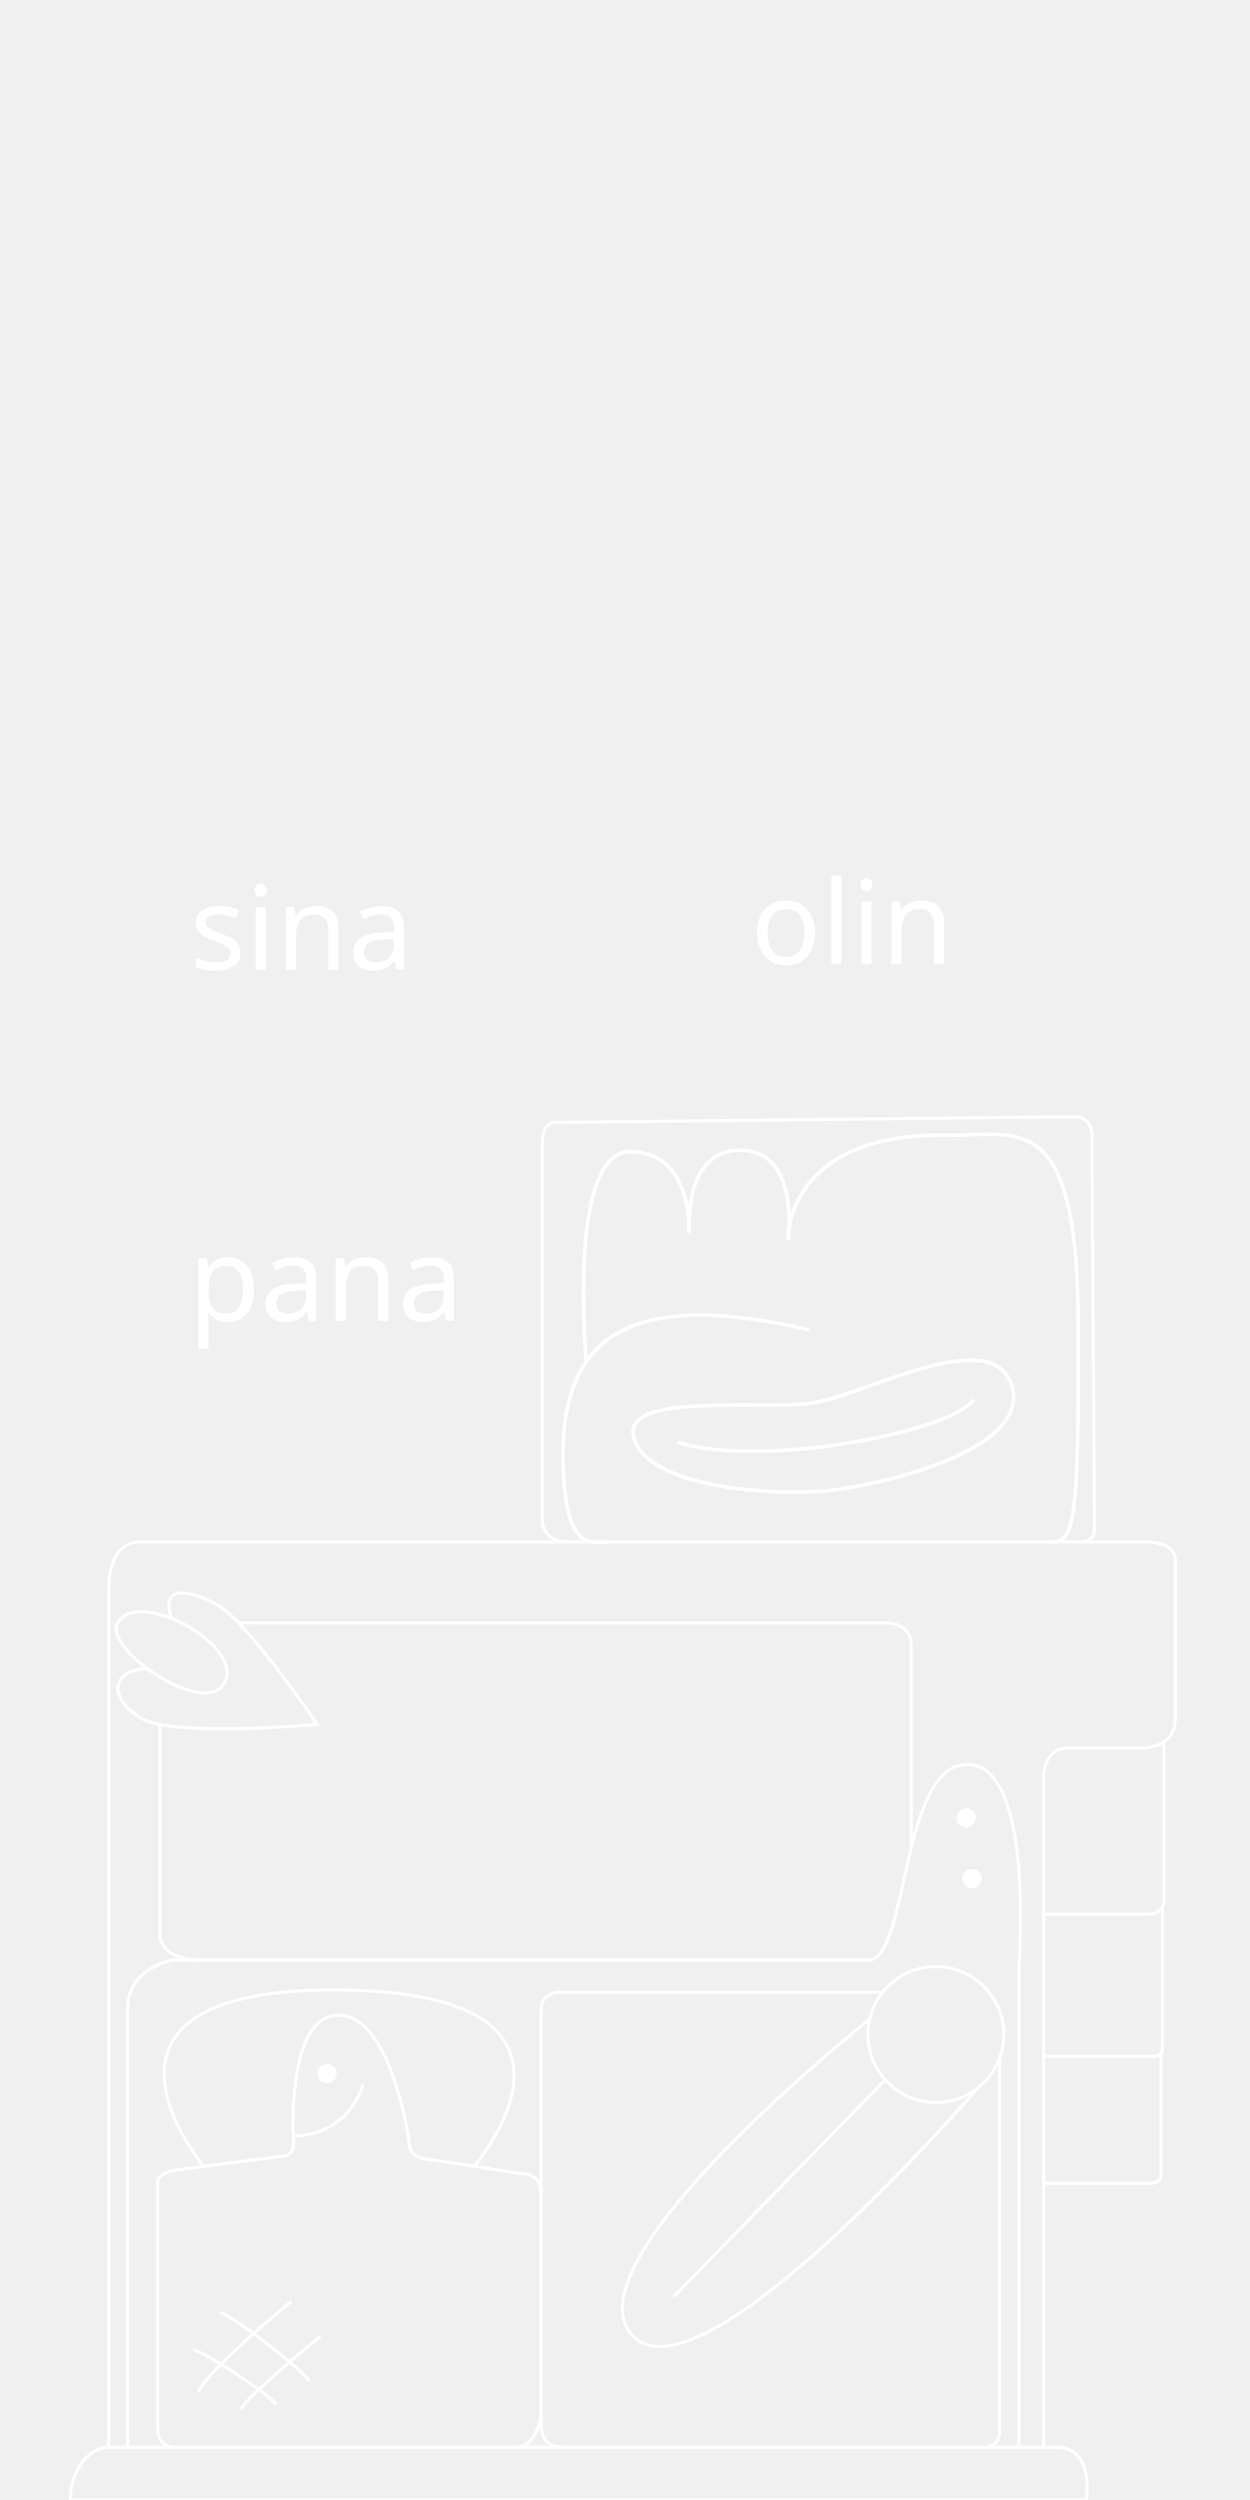
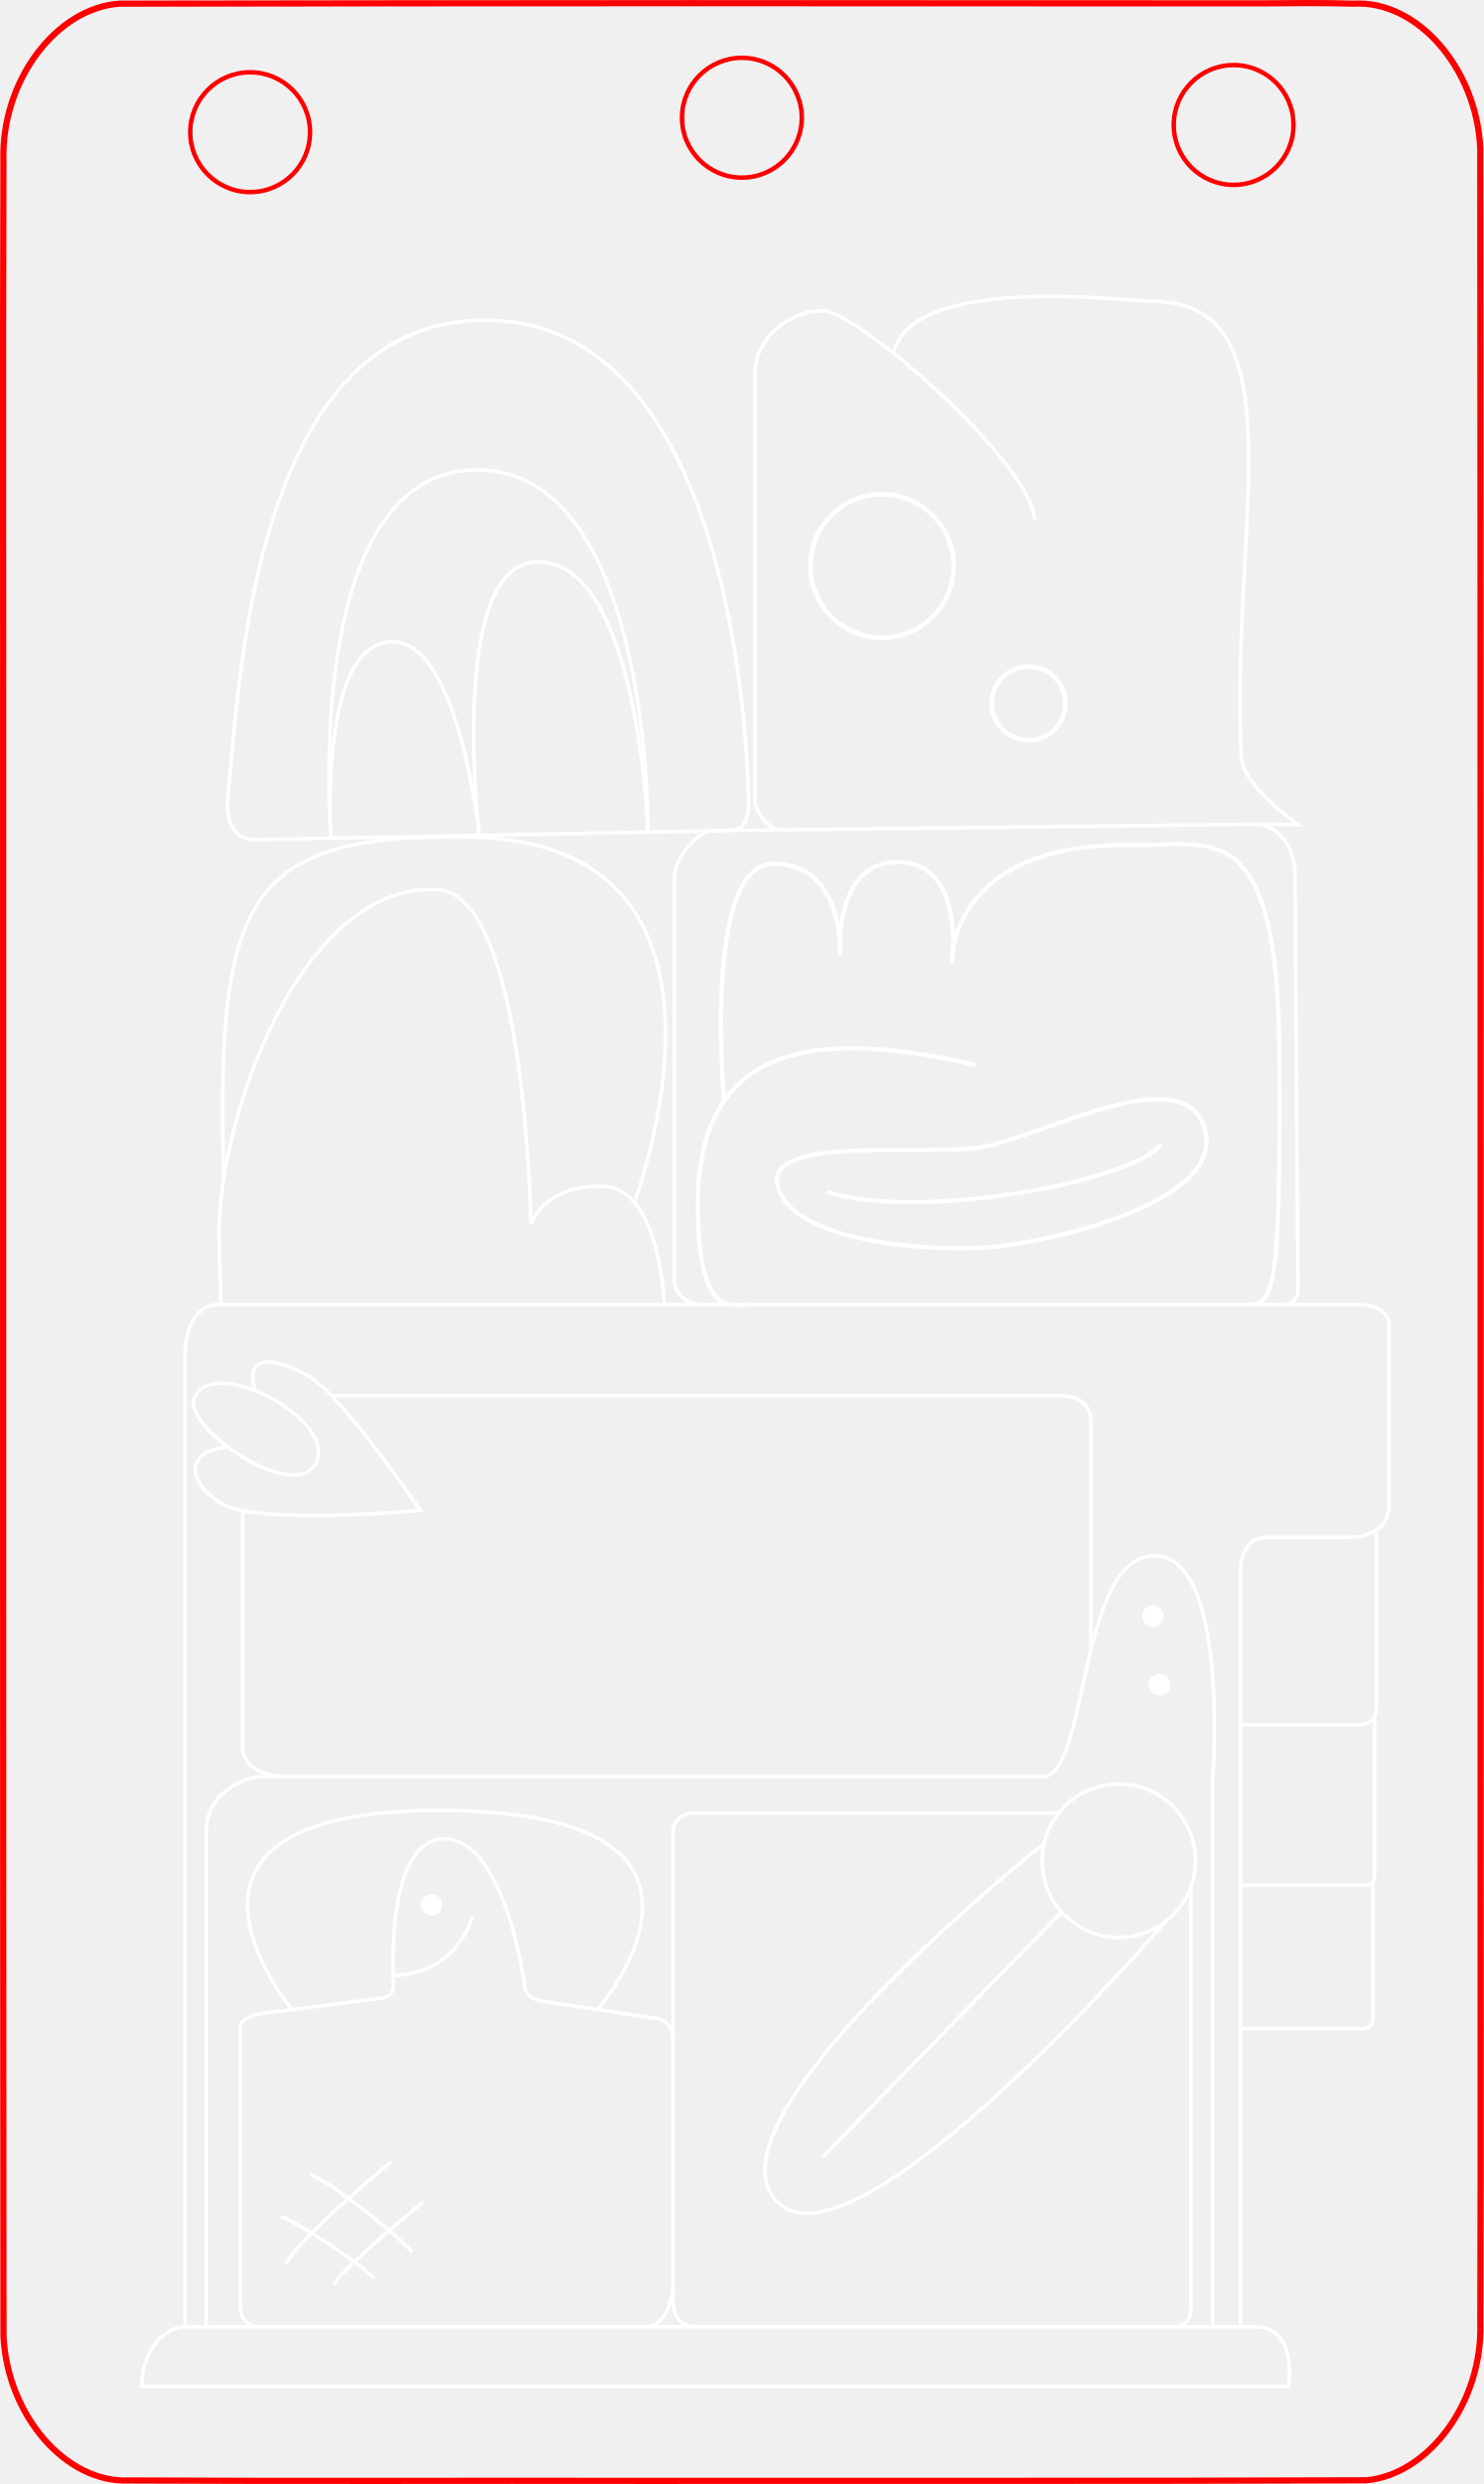
- <svg xmlns="http://www.w3.org/2000/svg" width="400" height="800" viewBox="0 0 105.833 211.667" version="1.1" id="svg17165">
+ <svg xmlns="http://www.w3.org/2000/svg" width="268.935" height="450.099" viewBox="0 0 71.156 119.089" version="1.1" id="svg17165">
  <defs id="defs17162" />
-   <g id="layer1">
-     <path style="font-variation-settings:normal;opacity:1;vector-effect:none;fill:none;fill-opacity:1;stroke:#ffffff;stroke-width:0.265px;stroke-linecap:butt;stroke-linejoin:miter;stroke-miterlimit:4;stroke-dasharray:none;stroke-dashoffset:0;stroke-opacity:1;-inkscape-stroke:none;stop-color:#000000;stop-opacity:1" d="m 5.952,211.667 c 0,-2.623 1.682,-4.47 3.254,-4.47 H 89.396 c 3.353,0 2.564,4.47 2.564,4.47 z" id="path17263" />
-     <path style="font-variation-settings:normal;opacity:1;vector-effect:none;fill:none;fill-opacity:1;stroke:#ffffff;stroke-width:0.265px;stroke-linecap:butt;stroke-linejoin:miter;stroke-miterlimit:4;stroke-dasharray:none;stroke-dashoffset:0;stroke-opacity:1;-inkscape-stroke:none;stop-color:#000000;stop-opacity:1" d="m 47.556,207.197 c -1.952,0 -1.743,-2.067 -1.743,-2.067 V 170.128 c 0,-1.394 1.447,-1.447 1.447,-1.447 h 27.47" id="path17863" />
-     <circle style="fill:none;fill-rule:evenodd;stroke:#ffffff;stroke-width:0.265;stroke-linecap:round;paint-order:stroke fill markers;stop-color:#000000" id="path17912" cx="79.237" cy="172.255" r="5.752" />
-     <path style="font-variation-settings:normal;opacity:1;vector-effect:none;fill:none;fill-opacity:1;stroke:#ffffff;stroke-width:0.265px;stroke-linecap:butt;stroke-linejoin:miter;stroke-miterlimit:4;stroke-dasharray:none;stroke-dashoffset:0;stroke-opacity:1;-inkscape-stroke:none;stop-color:#000000;stop-opacity:1" d="m 73.634,170.951 c 0,0 -25.878,20.513 -20.091,26.788 5.787,6.275 29.23,-20.948 29.23,-20.948" id="path18027" />
-     <path style="font-variation-settings:normal;opacity:1;vector-effect:none;fill:none;fill-opacity:1;stroke:#ffffff;stroke-width:0.265px;stroke-linecap:butt;stroke-linejoin:miter;stroke-miterlimit:4;stroke-dasharray:none;stroke-dashoffset:0;stroke-opacity:1;-inkscape-stroke:none;stop-color:#000000;stop-opacity:1" d="m 74.947,176.087 -17.917,18.376" id="path18029" />
-     <path style="font-variation-settings:normal;opacity:1;vector-effect:none;fill:none;fill-opacity:1;stroke:#ffffff;stroke-width:0.265px;stroke-linecap:butt;stroke-linejoin:miter;stroke-miterlimit:4;stroke-dasharray:none;stroke-dashoffset:0;stroke-opacity:1;-inkscape-stroke:none;stop-color:#000000;stop-opacity:1" d="m 84.63,174.256 v 31.669 c 0,1.109 -1.039,1.271 -1.039,1.271" id="path18092" />
-     <path style="font-variation-settings:normal;opacity:1;vector-effect:none;fill:none;fill-opacity:1;stroke:#ffffff;stroke-width:0.265px;stroke-linecap:butt;stroke-linejoin:miter;stroke-miterlimit:4;stroke-dasharray:none;stroke-dashoffset:0;stroke-opacity:1;-inkscape-stroke:none;stop-color:#000000;stop-opacity:1" d="m 43.717,207.197 c 1.824,0 2.096,-2.837 2.096,-2.837" id="path18505" />
-     <path style="font-variation-settings:normal;opacity:1;vector-effect:none;fill:none;fill-opacity:1;stroke:#ffffff;stroke-width:0.265px;stroke-linecap:butt;stroke-linejoin:miter;stroke-miterlimit:4;stroke-dasharray:none;stroke-dashoffset:0;stroke-opacity:1;-inkscape-stroke:none;stop-color:#000000;stop-opacity:1" d="m 45.813,185.675 c 0,-1.743 -1.643,-1.643 -1.643,-1.643 l -8.197,-1.257 c -1.447,-0.222 -1.325,-1.39 -1.325,-1.39 0,0 -1.464,-10.769 -5.996,-10.769 -4.532,0 -3.8,10.908 -3.8,10.908 0,1.15 -1.162,1.065 -1.162,1.065 l -8.658,1.114 c -1.383,0.178 -1.684,0.835 -1.684,0.835 v 21.063 c 0,1.551 1.307,1.596 1.307,1.596" id="path18518" />
-     <path style="font-variation-settings:normal;opacity:1;vector-effect:none;fill:none;fill-opacity:1;stroke:#ffffff;stroke-width:0.265px;stroke-linecap:butt;stroke-linejoin:miter;stroke-miterlimit:4;stroke-dasharray:none;stroke-dashoffset:0;stroke-opacity:1;-inkscape-stroke:none;stop-color:#000000;stop-opacity:1" d="m 24.823,180.868 c 4.892,-0.174 5.903,-4.364 5.903,-4.364" id="path19524" />
-     <circle style="fill:#ffffff;fill-rule:evenodd;stroke:none;stroke-width:0.265;stroke-linecap:round;paint-order:stroke fill markers;stop-color:#000000" id="path19641" cx="27.694" cy="175.567" r="0.813" />
-     <circle style="fill:#ffffff;fill-rule:evenodd;stroke:none;stroke-width:0.265;stroke-linecap:round;paint-order:stroke fill markers;stop-color:#000000" id="path19641-5" cx="81.803" cy="153.923" r="0.813" />
-     <circle style="fill:#ffffff;fill-rule:evenodd;stroke:none;stroke-width:0.265;stroke-linecap:round;paint-order:stroke fill markers;stop-color:#000000" id="path19641-2" cx="82.296" cy="159.051" r="0.813" />
-     <path style="font-variation-settings:normal;opacity:1;vector-effect:none;fill:none;fill-opacity:1;stroke:#ffffff;stroke-width:0.265px;stroke-linecap:butt;stroke-linejoin:miter;stroke-miterlimit:4;stroke-dasharray:none;stroke-dashoffset:0;stroke-opacity:1;-inkscape-stroke:none;stop-color:#000000;stop-opacity:1" d="m 17.248,183.417 c 0,0 -12.732,-15.133 11.475,-14.935 24.208,0.197 11.418,14.933 11.418,14.933" id="path19820" />
-     <path style="font-variation-settings:normal;opacity:1;vector-effect:none;fill:none;fill-opacity:1;stroke:#ffffff;stroke-width:0.265px;stroke-linecap:butt;stroke-linejoin:miter;stroke-miterlimit:4;stroke-dasharray:none;stroke-dashoffset:0;stroke-opacity:1;-inkscape-stroke:none;stop-color:#000000;stop-opacity:1" d="m 16.773,202.487 c 1.134,-2.12 7.888,-7.642 7.888,-7.642" id="path20425" />
-     <path style="font-variation-settings:normal;opacity:1;vector-effect:none;fill:none;fill-opacity:1;stroke:#ffffff;stroke-width:0.265px;stroke-linecap:butt;stroke-linejoin:miter;stroke-miterlimit:4;stroke-dasharray:none;stroke-dashoffset:0;stroke-opacity:1;-inkscape-stroke:none;stop-color:#000000;stop-opacity:1" d="m 20.372,204.015 c 0.69,-1.282 6.754,-6.212 6.754,-6.212" id="path20427" />
-     <path style="font-variation-settings:normal;opacity:1;vector-effect:none;fill:none;fill-opacity:1;stroke:#ffffff;stroke-width:0.265px;stroke-linecap:butt;stroke-linejoin:miter;stroke-miterlimit:4;stroke-dasharray:none;stroke-dashoffset:0;stroke-opacity:1;-inkscape-stroke:none;stop-color:#000000;stop-opacity:1" d="m 16.379,198.937 c 1.331,0.394 6.508,3.895 7.001,4.634" id="path20429" />
-     <path style="font-variation-settings:normal;opacity:1;vector-effect:none;fill:none;fill-opacity:1;stroke:#ffffff;stroke-width:0.265px;stroke-linecap:butt;stroke-linejoin:miter;stroke-miterlimit:4;stroke-dasharray:none;stroke-dashoffset:0;stroke-opacity:1;-inkscape-stroke:none;stop-color:#000000;stop-opacity:1" d="m 18.597,195.781 c 1.331,0.394 6.754,4.684 7.642,5.818" id="path20431" />
-     <path style="font-variation-settings:normal;opacity:1;vector-effect:none;fill:none;fill-opacity:1;stroke:#ffffff;stroke-width:0.265px;stroke-linecap:butt;stroke-linejoin:miter;stroke-miterlimit:4;stroke-dasharray:none;stroke-dashoffset:0;stroke-opacity:1;-inkscape-stroke:none;stop-color:#000000;stop-opacity:1" d="m 10.807,207.197 v -37.102 c 0,-3.55 3.846,-4.141 3.846,-4.141 h 58.868 c 3.451,0 2.662,-16.566 8.381,-16.566 5.719,0 4.365,16.96 4.365,16.96 v 40.849" id="path20679" />
-     <path style="font-variation-settings:normal;opacity:1;vector-effect:none;fill:none;fill-opacity:1;stroke:#ffffff;stroke-width:0.265px;stroke-linecap:butt;stroke-linejoin:miter;stroke-miterlimit:4;stroke-dasharray:none;stroke-dashoffset:0;stroke-opacity:1;-inkscape-stroke:none;stop-color:#000000;stop-opacity:1" d="m 17.077,165.953 c -3.521,0 -3.543,-2.046 -3.543,-2.046 v -17.902 m 6.661,-8.607 H 74.879 c 2.405,0 2.266,1.876 2.266,1.876 v 17.198" id="path20951" />
-     <path style="font-variation-settings:normal;opacity:1;vector-effect:none;fill:none;fill-opacity:1;stroke:#ffffff;stroke-width:0.265px;stroke-linecap:butt;stroke-linejoin:miter;stroke-miterlimit:4;stroke-dasharray:none;stroke-dashoffset:0;stroke-opacity:1;-inkscape-stroke:none;stop-color:#000000;stop-opacity:1" d="m 9.956,137.432 c 1.534,-3.039 10.602,1.711 9.098,4.957 -1.504,3.246 -10.328,-2.737 -9.098,-4.957 z" id="path21111" />
-     <path style="font-variation-settings:normal;opacity:1;vector-effect:none;fill:none;fill-opacity:1;stroke:#ffffff;stroke-width:0.265px;stroke-linecap:butt;stroke-linejoin:miter;stroke-miterlimit:4;stroke-dasharray:none;stroke-dashoffset:0;stroke-opacity:1;-inkscape-stroke:none;stop-color:#000000;stop-opacity:1" d="m 14.49,137.018 c -0.87,-2.71 1.292,-2.573 3.887,-1.154 2.596,1.419 8.485,10.133 8.485,10.133 0,0 -12.145,1.104 -14.866,-0.496 -2.721,-1.6 -2.77,-4.039 0.435,-4.25" id="path21170" />
-     <path style="font-variation-settings:normal;opacity:1;vector-effect:none;fill:none;fill-opacity:1;stroke:#ffffff;stroke-width:0.265px;stroke-linecap:butt;stroke-linejoin:miter;stroke-miterlimit:4;stroke-dasharray:none;stroke-dashoffset:0;stroke-opacity:1;-inkscape-stroke:none;stop-color:#000000;stop-opacity:1" d="m 9.206,207.197 v -72.6 c 0,-4.388 2.686,-4.043 2.686,-4.043 h 85.123 c 2.81,0 2.49,1.701 2.49,1.701 v 13.287 c 0,2.637 -3.081,2.465 -3.081,2.465 h -6.041 c -2.108,0 -2.021,2.564 -2.021,2.564 v 56.626" id="path24163" />
-     <path style="font-variation-settings:normal;opacity:1;vector-effect:none;fill:none;fill-opacity:1;stroke:#ffffff;stroke-width:0.265px;stroke-linecap:butt;stroke-linejoin:miter;stroke-miterlimit:4;stroke-dasharray:none;stroke-dashoffset:0;stroke-opacity:1;-inkscape-stroke:none;stop-color:#000000;stop-opacity:1" d="m 98.554,147.465 v 13.344 c 0,1.38 -1.442,1.257 -1.442,1.257 H 88.361" id="path24779" />
-     <path style="font-variation-settings:normal;opacity:1;vector-effect:none;fill:none;fill-opacity:1;stroke:#ffffff;stroke-width:0.265px;stroke-linecap:butt;stroke-linejoin:miter;stroke-miterlimit:4;stroke-dasharray:none;stroke-dashoffset:0;stroke-opacity:1;-inkscape-stroke:none;stop-color:#000000;stop-opacity:1" d="m 98.423,161.433 v 11.896 c 0,0.728 -0.57,0.767 -0.57,0.767 H 88.361" id="path24808" />
-     <path style="font-variation-settings:normal;opacity:1;vector-effect:none;fill:none;fill-opacity:1;stroke:#ffffff;stroke-width:0.265px;stroke-linecap:butt;stroke-linejoin:miter;stroke-miterlimit:4;stroke-dasharray:none;stroke-dashoffset:0;stroke-opacity:1;-inkscape-stroke:none;stop-color:#000000;stop-opacity:1" d="m 98.301,173.813 v 10.284 c 0,0.752 -0.77,0.752 -0.77,0.752 H 88.361" id="path25530" />
-     <path style="font-variation-settings:normal;opacity:1;vector-effect:none;fill:none;fill-opacity:1;stroke:#ffffff;stroke-width:0.312px;stroke-linecap:butt;stroke-linejoin:miter;stroke-miterlimit:4;stroke-dasharray:none;stroke-dashoffset:0;stroke-opacity:1;-inkscape-stroke:none;stop-color:#000000;stop-opacity:1" d="m 88.953,130.554 c 1.92,0 2.444,-1.047 2.327,-18.969 C 91.164,93.664 86.047,96.209 80.341,96.108 66.378,95.86 66.725,104.952 66.725,104.952 c 0,0 1.047,-7.448 -3.957,-7.564 -5.004,-0.116 -4.422,6.982 -4.422,6.982 0,0 0.349,-6.866 -5.004,-6.866 -5.353,0 -3.702,17.783 -3.702,17.783" id="path26053" />
-     <path style="font-variation-settings:normal;opacity:1;vector-effect:none;fill:none;fill-opacity:1;stroke:#ffffff;stroke-width:0.312px;stroke-linecap:butt;stroke-linejoin:miter;stroke-miterlimit:4;stroke-dasharray:none;stroke-dashoffset:0;stroke-opacity:1;-inkscape-stroke:none;stop-color:#000000;stop-opacity:1" d="m 51.686,130.554 c -1.571,0 -3.838,1.046 -4.015,-6.808 -0.256,-11.348 6.587,-14.457 20.831,-11.152" id="path26086" />
-     <path style="font-variation-settings:normal;opacity:1;vector-effect:none;fill:none;fill-opacity:1;stroke:#ffffff;stroke-width:0.312px;stroke-linecap:butt;stroke-linejoin:miter;stroke-miterlimit:4;stroke-dasharray:none;stroke-dashoffset:0;stroke-opacity:1;-inkscape-stroke:none;stop-color:#000000;stop-opacity:1" d="m 53.634,121.609 c -0.815,-3.782 10.881,-2.153 15.303,-2.851 4.422,-0.698 15.245,-6.808 16.758,-1.338 1.513,5.469 -11.288,8.321 -15.536,8.786 -4.248,0.465 -15.477,-0.116 -16.525,-4.597 z" id="path26846" />
-     <path style="font-variation-settings:normal;opacity:1;vector-effect:none;fill:none;fill-opacity:1;stroke:#ffffff;stroke-width:0.312px;stroke-linecap:butt;stroke-linejoin:miter;stroke-miterlimit:4;stroke-dasharray:none;stroke-dashoffset:0;stroke-opacity:1;-inkscape-stroke:none;stop-color:#000000;stop-opacity:1" d="m 57.357,122.117 c 7.012,2.209 23.035,-0.805 25.078,-3.608" id="path27921" />
-     <path style="font-variation-settings:normal;opacity:1;vector-effect:none;fill:none;fill-opacity:1;stroke:#ffffff;stroke-width:0.265px;stroke-linecap:butt;stroke-linejoin:miter;stroke-miterlimit:4;stroke-dasharray:none;stroke-dashoffset:0;stroke-opacity:1;-inkscape-stroke:none;stop-color:#000000;stop-opacity:1" d="m 48.076,130.554 c -1.987,0 -2.161,-1.633 -2.161,-1.633 V 96.917 c 0,-2.231 1.255,-1.883 1.255,-1.883 l 43.676,-0.488 c 1.813,-0.07 1.604,1.883 1.604,1.883 l 0.218,32.997 c 0.035,1.028 -0.906,1.127 -0.906,1.127" id="path28613" />
-     <text xml:space="preserve" style="font-size:9.878px;line-height:1.25;font-family:sans-serif;fill:#ffffff;stroke-width:0.265" x="15.962" y="111.838" id="text29872">
-       <tspan id="tspan29870" style="font-size:9.878px;fill:#ffffff;stroke-width:0.265" x="15.962" y="111.838">pana</tspan>
-     </text>
-     <text xml:space="preserve" style="font-size:9.878px;line-height:1.25;font-family:sans-serif;fill:#ffffff;stroke-width:0.265" x="16.079" y="82.098" id="text29872-3">
-       <tspan id="tspan29870-0" style="font-size:9.878px;fill:#ffffff;stroke-width:0.265" x="16.079" y="82.098">sina</tspan>
-     </text>
-     <text xml:space="preserve" style="font-size:9.878px;line-height:1.25;font-family:sans-serif;fill:#ffffff;stroke-width:0.265" x="63.557" y="81.632" id="text29872-3-3">
-       <tspan id="tspan29870-0-3" style="font-size:9.878px;fill:#ffffff;stroke-width:0.265" x="63.557" y="81.632">olin</tspan>
-     </text>
+   <g id="layer1" transform="translate(0.8850778,-40.71587)">
+     <path style="font-variation-settings:normal;opacity:1;vector-effect:none;fill:none;fill-opacity:1;stroke:#ffffff;stroke-width:0.169px;stroke-linecap:butt;stroke-linejoin:miter;stroke-miterlimit:4;stroke-dasharray:none;stroke-dashoffset:0;stroke-opacity:1;-inkscape-stroke:none;stop-color:#000000;stop-opacity:1" d="m 5.905,155.127 c 0,-1.677 1.076,-2.858 2.081,-2.858 h 51.279 c 2.144,0 1.639,2.858 1.639,2.858 z" id="path17263" />
+     <path style="font-variation-settings:normal;opacity:1;vector-effect:none;fill:none;fill-opacity:1;stroke:#ffffff;stroke-width:0.169px;stroke-linecap:butt;stroke-linejoin:miter;stroke-miterlimit:4;stroke-dasharray:none;stroke-dashoffset:0;stroke-opacity:1;-inkscape-stroke:none;stop-color:#000000;stop-opacity:1" d="m 32.509,152.268 c -1.248,0 -1.115,-1.322 -1.115,-1.322 v -22.383 c 0,-0.892 0.925,-0.925 0.925,-0.925 h 17.566" id="path17863" />
+     <circle style="fill:none;fill-rule:evenodd;stroke:#ffffff;stroke-width:0.169;stroke-linecap:round;paint-order:stroke fill markers;stop-color:#000000" id="path17912" cx="52.768" cy="129.924" r="3.678" />
+     <path style="font-variation-settings:normal;opacity:1;vector-effect:none;fill:none;fill-opacity:1;stroke:#ffffff;stroke-width:0.169px;stroke-linecap:butt;stroke-linejoin:miter;stroke-miterlimit:4;stroke-dasharray:none;stroke-dashoffset:0;stroke-opacity:1;-inkscape-stroke:none;stop-color:#000000;stop-opacity:1" d="m 49.186,129.09 c 0,0 -16.548,13.117 -12.848,17.13 3.701,4.013 18.692,-13.395 18.692,-13.395" id="path18027" />
+     <path style="font-variation-settings:normal;opacity:1;vector-effect:none;fill:none;fill-opacity:1;stroke:#ffffff;stroke-width:0.169px;stroke-linecap:butt;stroke-linejoin:miter;stroke-miterlimit:4;stroke-dasharray:none;stroke-dashoffset:0;stroke-opacity:1;-inkscape-stroke:none;stop-color:#000000;stop-opacity:1" d="M 50.025,132.374 38.567,144.125" id="path18029" />
+     <path style="font-variation-settings:normal;opacity:1;vector-effect:none;fill:none;fill-opacity:1;stroke:#ffffff;stroke-width:0.169px;stroke-linecap:butt;stroke-linejoin:miter;stroke-miterlimit:4;stroke-dasharray:none;stroke-dashoffset:0;stroke-opacity:1;-inkscape-stroke:none;stop-color:#000000;stop-opacity:1" d="m 56.217,131.204 v 20.252 c 0,0.709 -0.665,0.813 -0.665,0.813" id="path18092" />
+     <path style="font-variation-settings:normal;opacity:1;vector-effect:none;fill:none;fill-opacity:1;stroke:#ffffff;stroke-width:0.169px;stroke-linecap:butt;stroke-linejoin:miter;stroke-miterlimit:4;stroke-dasharray:none;stroke-dashoffset:0;stroke-opacity:1;-inkscape-stroke:none;stop-color:#000000;stop-opacity:1" d="m 30.054,152.268 c 1.167,0 1.34,-1.814 1.34,-1.814" id="path18505" />
+     <path style="font-variation-settings:normal;opacity:1;vector-effect:none;fill:none;fill-opacity:1;stroke:#ffffff;stroke-width:0.169px;stroke-linecap:butt;stroke-linejoin:miter;stroke-miterlimit:4;stroke-dasharray:none;stroke-dashoffset:0;stroke-opacity:1;-inkscape-stroke:none;stop-color:#000000;stop-opacity:1" d="m 31.394,138.506 c 0,-1.115 -1.051,-1.051 -1.051,-1.051 l -5.242,-0.804 c -0.926,-0.142 -0.847,-0.889 -0.847,-0.889 0,0 -0.936,-6.886 -3.834,-6.886 -2.898,0 -2.43,6.976 -2.43,6.976 0,0.736 -0.743,0.681 -0.743,0.681 l -5.536,0.712 c -0.884,0.114 -1.077,0.534 -1.077,0.534 v 13.469 c 0,0.992 0.836,1.021 0.836,1.021" id="path18518" />
+     <path style="font-variation-settings:normal;opacity:1;vector-effect:none;fill:none;fill-opacity:1;stroke:#ffffff;stroke-width:0.169px;stroke-linecap:butt;stroke-linejoin:miter;stroke-miterlimit:4;stroke-dasharray:none;stroke-dashoffset:0;stroke-opacity:1;-inkscape-stroke:none;stop-color:#000000;stop-opacity:1" d="m 17.972,135.432 c 3.128,-0.111 3.775,-2.791 3.775,-2.791" id="path19524" />
+     <circle style="fill:#ffffff;fill-rule:evenodd;stroke:none;stroke-width:0.169;stroke-linecap:round;paint-order:stroke fill markers;stop-color:#000000" id="path19641" cx="19.808" cy="132.042" r="0.52" />
+     <circle style="fill:#ffffff;fill-rule:evenodd;stroke:none;stroke-width:0.169;stroke-linecap:round;paint-order:stroke fill markers;stop-color:#000000" id="path19641-5" cx="54.409" cy="118.201" r="0.52" />
+     <circle style="fill:#ffffff;fill-rule:evenodd;stroke:none;stroke-width:0.169;stroke-linecap:round;paint-order:stroke fill markers;stop-color:#000000" id="path19641-2" cx="54.725" cy="121.48" r="0.52" />
+     <path style="font-variation-settings:normal;opacity:1;vector-effect:none;fill:none;fill-opacity:1;stroke:#ffffff;stroke-width:0.169px;stroke-linecap:butt;stroke-linejoin:miter;stroke-miterlimit:4;stroke-dasharray:none;stroke-dashoffset:0;stroke-opacity:1;-inkscape-stroke:none;stop-color:#000000;stop-opacity:1" d="m 13.128,137.062 c 0,0 -8.142,-9.677 7.338,-9.551 15.48,0.126 7.301,9.549 7.301,9.549" id="path19820" />
+     <path style="font-variation-settings:normal;opacity:1;vector-effect:none;fill:none;fill-opacity:1;stroke:#ffffff;stroke-width:0.169px;stroke-linecap:butt;stroke-linejoin:miter;stroke-miterlimit:4;stroke-dasharray:none;stroke-dashoffset:0;stroke-opacity:1;-inkscape-stroke:none;stop-color:#000000;stop-opacity:1" d="m 12.824,149.256 c 0.725,-1.356 5.044,-4.887 5.044,-4.887" id="path20425" />
+     <path style="font-variation-settings:normal;opacity:1;vector-effect:none;fill:none;fill-opacity:1;stroke:#ffffff;stroke-width:0.169px;stroke-linecap:butt;stroke-linejoin:miter;stroke-miterlimit:4;stroke-dasharray:none;stroke-dashoffset:0;stroke-opacity:1;-inkscape-stroke:none;stop-color:#000000;stop-opacity:1" d="m 15.126,150.234 c 0.441,-0.82 4.319,-3.973 4.319,-3.973" id="path20427" />
+     <path style="font-variation-settings:normal;opacity:1;vector-effect:none;fill:none;fill-opacity:1;stroke:#ffffff;stroke-width:0.169px;stroke-linecap:butt;stroke-linejoin:miter;stroke-miterlimit:4;stroke-dasharray:none;stroke-dashoffset:0;stroke-opacity:1;-inkscape-stroke:none;stop-color:#000000;stop-opacity:1" d="m 12.572,146.986 c 0.851,0.252 4.162,2.491 4.477,2.964" id="path20429" />
+     <path style="font-variation-settings:normal;opacity:1;vector-effect:none;fill:none;fill-opacity:1;stroke:#ffffff;stroke-width:0.169px;stroke-linecap:butt;stroke-linejoin:miter;stroke-miterlimit:4;stroke-dasharray:none;stroke-dashoffset:0;stroke-opacity:1;-inkscape-stroke:none;stop-color:#000000;stop-opacity:1" d="m 13.991,144.969 c 0.851,0.252 4.319,2.995 4.887,3.72" id="path20431" />
+     <path style="font-variation-settings:normal;opacity:1;vector-effect:none;fill:none;fill-opacity:1;stroke:#ffffff;stroke-width:0.169px;stroke-linecap:butt;stroke-linejoin:miter;stroke-miterlimit:4;stroke-dasharray:none;stroke-dashoffset:0;stroke-opacity:1;-inkscape-stroke:none;stop-color:#000000;stop-opacity:1" d="m 9.009,152.268 v -23.726 c 0,-2.27 2.459,-2.648 2.459,-2.648 h 37.644 c 2.207,0 1.703,-10.593 5.36,-10.593 3.657,0 2.791,10.846 2.791,10.846 v 26.122" id="path20679" />
+     <path style="font-variation-settings:normal;opacity:1;vector-effect:none;fill:none;fill-opacity:1;stroke:#ffffff;stroke-width:0.169px;stroke-linecap:butt;stroke-linejoin:miter;stroke-miterlimit:4;stroke-dasharray:none;stroke-dashoffset:0;stroke-opacity:1;-inkscape-stroke:none;stop-color:#000000;stop-opacity:1" d="m 13.019,125.894 c -2.252,0 -2.266,-1.308 -2.266,-1.308 v -11.448 m 4.259,-5.504 h 34.969 c 1.538,0 1.449,1.2 1.449,1.2 v 10.997" id="path20951" />
+     <path style="font-variation-settings:normal;opacity:1;vector-effect:none;fill:none;fill-opacity:1;stroke:#ffffff;stroke-width:0.169px;stroke-linecap:butt;stroke-linejoin:miter;stroke-miterlimit:4;stroke-dasharray:none;stroke-dashoffset:0;stroke-opacity:1;-inkscape-stroke:none;stop-color:#000000;stop-opacity:1" d="m 8.465,107.656 c 0.981,-1.943 6.78,1.094 5.818,3.17 -0.962,2.076 -6.604,-1.75 -5.818,-3.17 z" id="path21111" />
+     <path style="font-variation-settings:normal;opacity:1;vector-effect:none;fill:none;fill-opacity:1;stroke:#ffffff;stroke-width:0.169px;stroke-linecap:butt;stroke-linejoin:miter;stroke-miterlimit:4;stroke-dasharray:none;stroke-dashoffset:0;stroke-opacity:1;-inkscape-stroke:none;stop-color:#000000;stop-opacity:1" d="m 11.364,107.391 c -0.556,-1.733 0.826,-1.645 2.486,-0.738 1.66,0.907 5.426,6.48 5.426,6.48 0,0 -7.766,0.706 -9.506,-0.317 -1.74,-1.023 -1.771,-2.583 0.278,-2.718" id="path21170" />
+     <path style="font-variation-settings:normal;opacity:1;vector-effect:none;fill:none;fill-opacity:1;stroke:#ffffff;stroke-width:0.169px;stroke-linecap:butt;stroke-linejoin:miter;stroke-miterlimit:4;stroke-dasharray:none;stroke-dashoffset:0;stroke-opacity:1;-inkscape-stroke:none;stop-color:#000000;stop-opacity:1" d="m 7.986,152.268 v -46.426 c 0,-2.806 1.717,-2.585 1.717,-2.585 H 64.137 c 1.797,0 1.592,1.088 1.592,1.088 v 8.497 c 0,1.686 -1.97,1.576 -1.97,1.576 h -3.863 c -1.348,0 -1.293,1.639 -1.293,1.639 v 36.211" id="path24163" />
+     <path style="font-variation-settings:normal;opacity:1;vector-effect:none;fill:none;fill-opacity:1;stroke:#ffffff;stroke-width:0.169px;stroke-linecap:butt;stroke-linejoin:miter;stroke-miterlimit:4;stroke-dasharray:none;stroke-dashoffset:0;stroke-opacity:1;-inkscape-stroke:none;stop-color:#000000;stop-opacity:1" d="m 65.121,114.071 v 8.533 c 0,0.883 -0.922,0.804 -0.922,0.804 h -5.596" id="path24779" />
+     <path style="font-variation-settings:normal;opacity:1;vector-effect:none;fill:none;fill-opacity:1;stroke:#ffffff;stroke-width:0.169px;stroke-linecap:butt;stroke-linejoin:miter;stroke-miterlimit:4;stroke-dasharray:none;stroke-dashoffset:0;stroke-opacity:1;-inkscape-stroke:none;stop-color:#000000;stop-opacity:1" d="m 65.037,123.003 v 7.607 c 0,0.465 -0.364,0.49 -0.364,0.49 h -6.07" id="path24808" />
+     <path style="font-variation-settings:normal;opacity:1;vector-effect:none;fill:none;fill-opacity:1;stroke:#ffffff;stroke-width:0.169px;stroke-linecap:butt;stroke-linejoin:miter;stroke-miterlimit:4;stroke-dasharray:none;stroke-dashoffset:0;stroke-opacity:1;-inkscape-stroke:none;stop-color:#000000;stop-opacity:1" d="m 64.959,130.92 v 6.576 c 0,0.481 -0.493,0.481 -0.493,0.481 h -5.864" id="path25530" />
+     <path style="font-variation-settings:normal;opacity:1;vector-effect:none;fill:none;fill-opacity:1;stroke:#ffffff;stroke-width:0.2px;stroke-linecap:butt;stroke-linejoin:miter;stroke-miterlimit:4;stroke-dasharray:none;stroke-dashoffset:0;stroke-opacity:1;-inkscape-stroke:none;stop-color:#000000;stop-opacity:1" d="m 58.981,103.257 c 1.228,0 1.563,-0.67 1.488,-12.13 -0.074,-11.46 -3.346,-9.833 -6.995,-9.897 -8.929,-0.159 -8.707,5.656 -8.707,5.656 0,0 0.67,-4.763 -2.53,-4.837 -3.2,-0.074 -2.828,4.465 -2.828,4.465 0,0 0.223,-4.391 -3.2,-4.391 -3.423,0 -2.367,11.372 -2.367,11.372" id="path26053" />
+     <path style="font-variation-settings:normal;opacity:1;vector-effect:none;fill:none;fill-opacity:1;stroke:#ffffff;stroke-width:0.2px;stroke-linecap:butt;stroke-linejoin:miter;stroke-miterlimit:4;stroke-dasharray:none;stroke-dashoffset:0;stroke-opacity:1;-inkscape-stroke:none;stop-color:#000000;stop-opacity:1" d="m 35.15,103.257 c -1.005,0 -2.454,0.669 -2.567,-4.353 -0.164,-7.257 4.212,-9.245 13.321,-7.132" id="path26086" />
+     <path style="font-variation-settings:normal;opacity:1;vector-effect:none;fill:none;fill-opacity:1;stroke:#ffffff;stroke-width:0.2px;stroke-linecap:butt;stroke-linejoin:miter;stroke-miterlimit:4;stroke-dasharray:none;stroke-dashoffset:0;stroke-opacity:1;-inkscape-stroke:none;stop-color:#000000;stop-opacity:1" d="m 36.396,97.537 c -0.521,-2.419 6.958,-1.377 9.786,-1.823 2.828,-0.447 9.749,-4.353 10.716,-0.856 0.967,3.498 -7.218,5.321 -9.935,5.618 -2.716,0.298 -9.897,-0.074 -10.567,-2.939 z" id="path26846" />
+     <path style="font-variation-settings:normal;opacity:1;vector-effect:none;fill:none;fill-opacity:1;stroke:#ffffff;stroke-width:0.2px;stroke-linecap:butt;stroke-linejoin:miter;stroke-miterlimit:4;stroke-dasharray:none;stroke-dashoffset:0;stroke-opacity:1;-inkscape-stroke:none;stop-color:#000000;stop-opacity:1" d="m 38.777,97.862 c 4.484,1.412 14.73,-0.515 16.037,-2.307" id="path27921" />
+     <path style="font-variation-settings:normal;opacity:1;vector-effect:none;fill:none;fill-opacity:1;stroke:#ffffff;stroke-width:0.169px;stroke-linecap:butt;stroke-linejoin:miter;stroke-miterlimit:4;stroke-dasharray:none;stroke-dashoffset:0;stroke-opacity:1;-inkscape-stroke:none;stop-color:#000000;stop-opacity:1" d="m 32.842,103.257 c -1.271,0 -1.382,-1.044 -1.382,-1.044 V 82.763 c 0,-1.001 1.217,-2.241 1.818,-2.219 l 25.9,-0.312 c 1.039,-0.073 1.937,0.813 2.041,2.219 l 0.139,20.086 c 0.022,0.658 -0.58,0.721 -0.58,0.721" id="path28613" />
+     <path style="fill:none;stroke:#ffffff;stroke-width:0.169px;stroke-linecap:butt;stroke-linejoin:miter;stroke-opacity:1" d="m 9.703,103.257 c 0,0 -0.043,-1.986 -0.077,-3.057 C 9.447,94.669 13.477,82.908 20.147,83.374 c 4.19,0.292 4.433,16.037 4.433,16.037 0,0 0.567,-1.843 3.373,-1.829 2.844,0.014 3.022,5.675 3.022,5.675" id="path2796" />
+     <path style="font-variation-settings:normal;opacity:1;vector-effect:none;fill:none;fill-opacity:1;stroke:#ffffff;stroke-width:0.169px;stroke-linecap:butt;stroke-linejoin:miter;stroke-miterlimit:4;stroke-dasharray:none;stroke-dashoffset:0;stroke-opacity:1;-inkscape-stroke:none;stop-color:#000000;stop-opacity:1" d="M 9.838,97.264 C 9.512,83.973 10.661,80.594 21.806,80.856 c 14.265,0.336 7.729,17.509 7.729,17.509" id="path3216" />
+     <path style="font-variation-settings:normal;opacity:1;vector-effect:none;fill:none;fill-opacity:1;stroke:#ffffff;stroke-width:0.169px;stroke-linecap:butt;stroke-linejoin:miter;stroke-miterlimit:4;stroke-dasharray:none;stroke-dashoffset:0;stroke-opacity:1;-inkscape-stroke:none;stop-color:#000000;stop-opacity:1" d="m 36.697,80.503 c -1.024,0.012 -1.381,-1.296 -1.381,-1.296 V 58.651 c 0,-1.694 1.65,-3.077 3.299,-3.032 1.65,0.045 9.898,7.223 10.121,9.988" id="path3370" />
+     <path style="font-variation-settings:normal;opacity:1;vector-effect:none;fill:none;fill-opacity:1;stroke:#ffffff;stroke-width:0.169px;stroke-linecap:butt;stroke-linejoin:miter;stroke-miterlimit:4;stroke-dasharray:none;stroke-dashoffset:0;stroke-opacity:1;-inkscape-stroke:none;stop-color:#000000;stop-opacity:1" d="m 41.962,57.645 c 0.901,-3.818 11.02,-2.51 12.537,-2.481 6.952,0.131 3.629,10.71 4.136,21.768 0,1.427 2.742,3.322 2.742,3.322 l -2.207,-0.022" id="path3409" />
+     <circle style="fill:none;fill-rule:evenodd;stroke:#ffffff;stroke-width:0.221;stroke-linecap:square;stroke-linejoin:bevel" id="path3501" cx="41.414" cy="67.851" r="3.437" />
+     <circle style="fill:none;fill-rule:evenodd;stroke:#ffffff;stroke-width:0.221;stroke-linecap:square;stroke-linejoin:bevel" id="path3503" cx="48.444" cy="74.441" r="1.766" />
+     <path style="font-variation-settings:normal;opacity:1;vector-effect:none;fill:none;fill-opacity:1;stroke:#ffffff;stroke-width:0.169px;stroke-linecap:butt;stroke-linejoin:miter;stroke-miterlimit:4;stroke-dasharray:none;stroke-dashoffset:0;stroke-opacity:1;-inkscape-stroke:none;stop-color:#000000;stop-opacity:1" d="m 35.012,79.278 c -0.039,1.32 -0.593,1.158 -1.057,1.258 l -22.371,0.431 c -1.419,0.094 -1.658,-1.062 -1.538,-2.139 0.541,-4.861 1.069,-22.621 12.193,-22.762 12.794,-0.163 12.773,23.212 12.773,23.212 z" id="path3545" />
+     <path style="font-variation-settings:normal;opacity:1;vector-effect:none;fill:none;fill-opacity:1;stroke:#ffffff;stroke-width:0.169px;stroke-linecap:butt;stroke-linejoin:miter;stroke-miterlimit:4;stroke-dasharray:none;stroke-dashoffset:0;stroke-opacity:1;-inkscape-stroke:none;stop-color:#000000;stop-opacity:1" d="m 14.989,80.901 c 0,0 -1.477,-17.568 6.95,-17.657 8.427,-0.089 8.252,17.364 8.252,17.364" id="path3670" />
+     <path style="font-variation-settings:normal;opacity:1;vector-effect:none;fill:none;fill-opacity:1;stroke:#ffffff;stroke-width:0.169px;stroke-linecap:butt;stroke-linejoin:miter;stroke-miterlimit:4;stroke-dasharray:none;stroke-dashoffset:0;stroke-opacity:1;-inkscape-stroke:none;stop-color:#000000;stop-opacity:1" d="m 22.098,80.764 c 0,0 -1.52,-12.82 2.669,-13.102 4.956,-0.333 5.424,12.946 5.424,12.946" id="path3672" />
+     <path style="font-variation-settings:normal;opacity:1;vector-effect:none;fill:none;fill-opacity:1;stroke:#ffffff;stroke-width:0.169px;stroke-linecap:butt;stroke-linejoin:miter;stroke-miterlimit:4;stroke-dasharray:none;stroke-dashoffset:0;stroke-opacity:1;-inkscape-stroke:none;stop-color:#000000;stop-opacity:1" d="m 22.098,80.764 c 0,0 -0.957,-9.259 -4.141,-9.287 -3.594,-0.032 -2.968,9.424 -2.968,9.424" id="path3674" />
+     <path id="rect1666" style="fill:none;fill-rule:evenodd;stroke:#ff0000;stroke-width:0.297;stroke-linecap:square;stroke-linejoin:bevel" d="m 59.633,40.877 c -18.26,-0.009 -36.522,-0.017 -54.782,0.014 -3.046,0.204 -5.691,3.714 -5.571,7.545 -0.034,10.181 -0.006,20.363 -0.015,30.544 0.003,24.574 -0.007,49.149 0.017,73.723 0.176,3.794 2.981,7.081 6.043,6.932 8.154,0.042 16.308,0.006 24.462,0.02 11.619,-0.008 23.239,0.015 34.857,-0.028 3.009,-0.285 5.589,-3.77 5.462,-7.563 0.034,-9.949 0.005,-19.899 0.015,-29.848 -0.003,-24.797 0.006,-49.595 -0.018,-74.391 -0.172,-3.813 -3.009,-7.116 -6.085,-6.933 -1.461,-0.043 -2.923,-0.026 -4.384,-0.015 z" />
+     <circle style="fill:none;fill-rule:evenodd;stroke:#ff0000;stroke-width:0.214;stroke-linecap:square;stroke-linejoin:bevel" id="path2295" cx="34.693" cy="46.36" r="2.872" />
+     <circle style="fill:none;fill-rule:evenodd;stroke:#ff0000;stroke-width:0.214;stroke-linecap:square;stroke-linejoin:bevel" id="path2295-9" cx="58.275" cy="46.707" r="2.872" />
+     <circle style="fill:none;fill-rule:evenodd;stroke:#ff0000;stroke-width:0.214;stroke-linecap:square;stroke-linejoin:bevel" id="path2295-9-4" cx="11.111" cy="47.053" r="2.872" />
  </g>
</svg>
